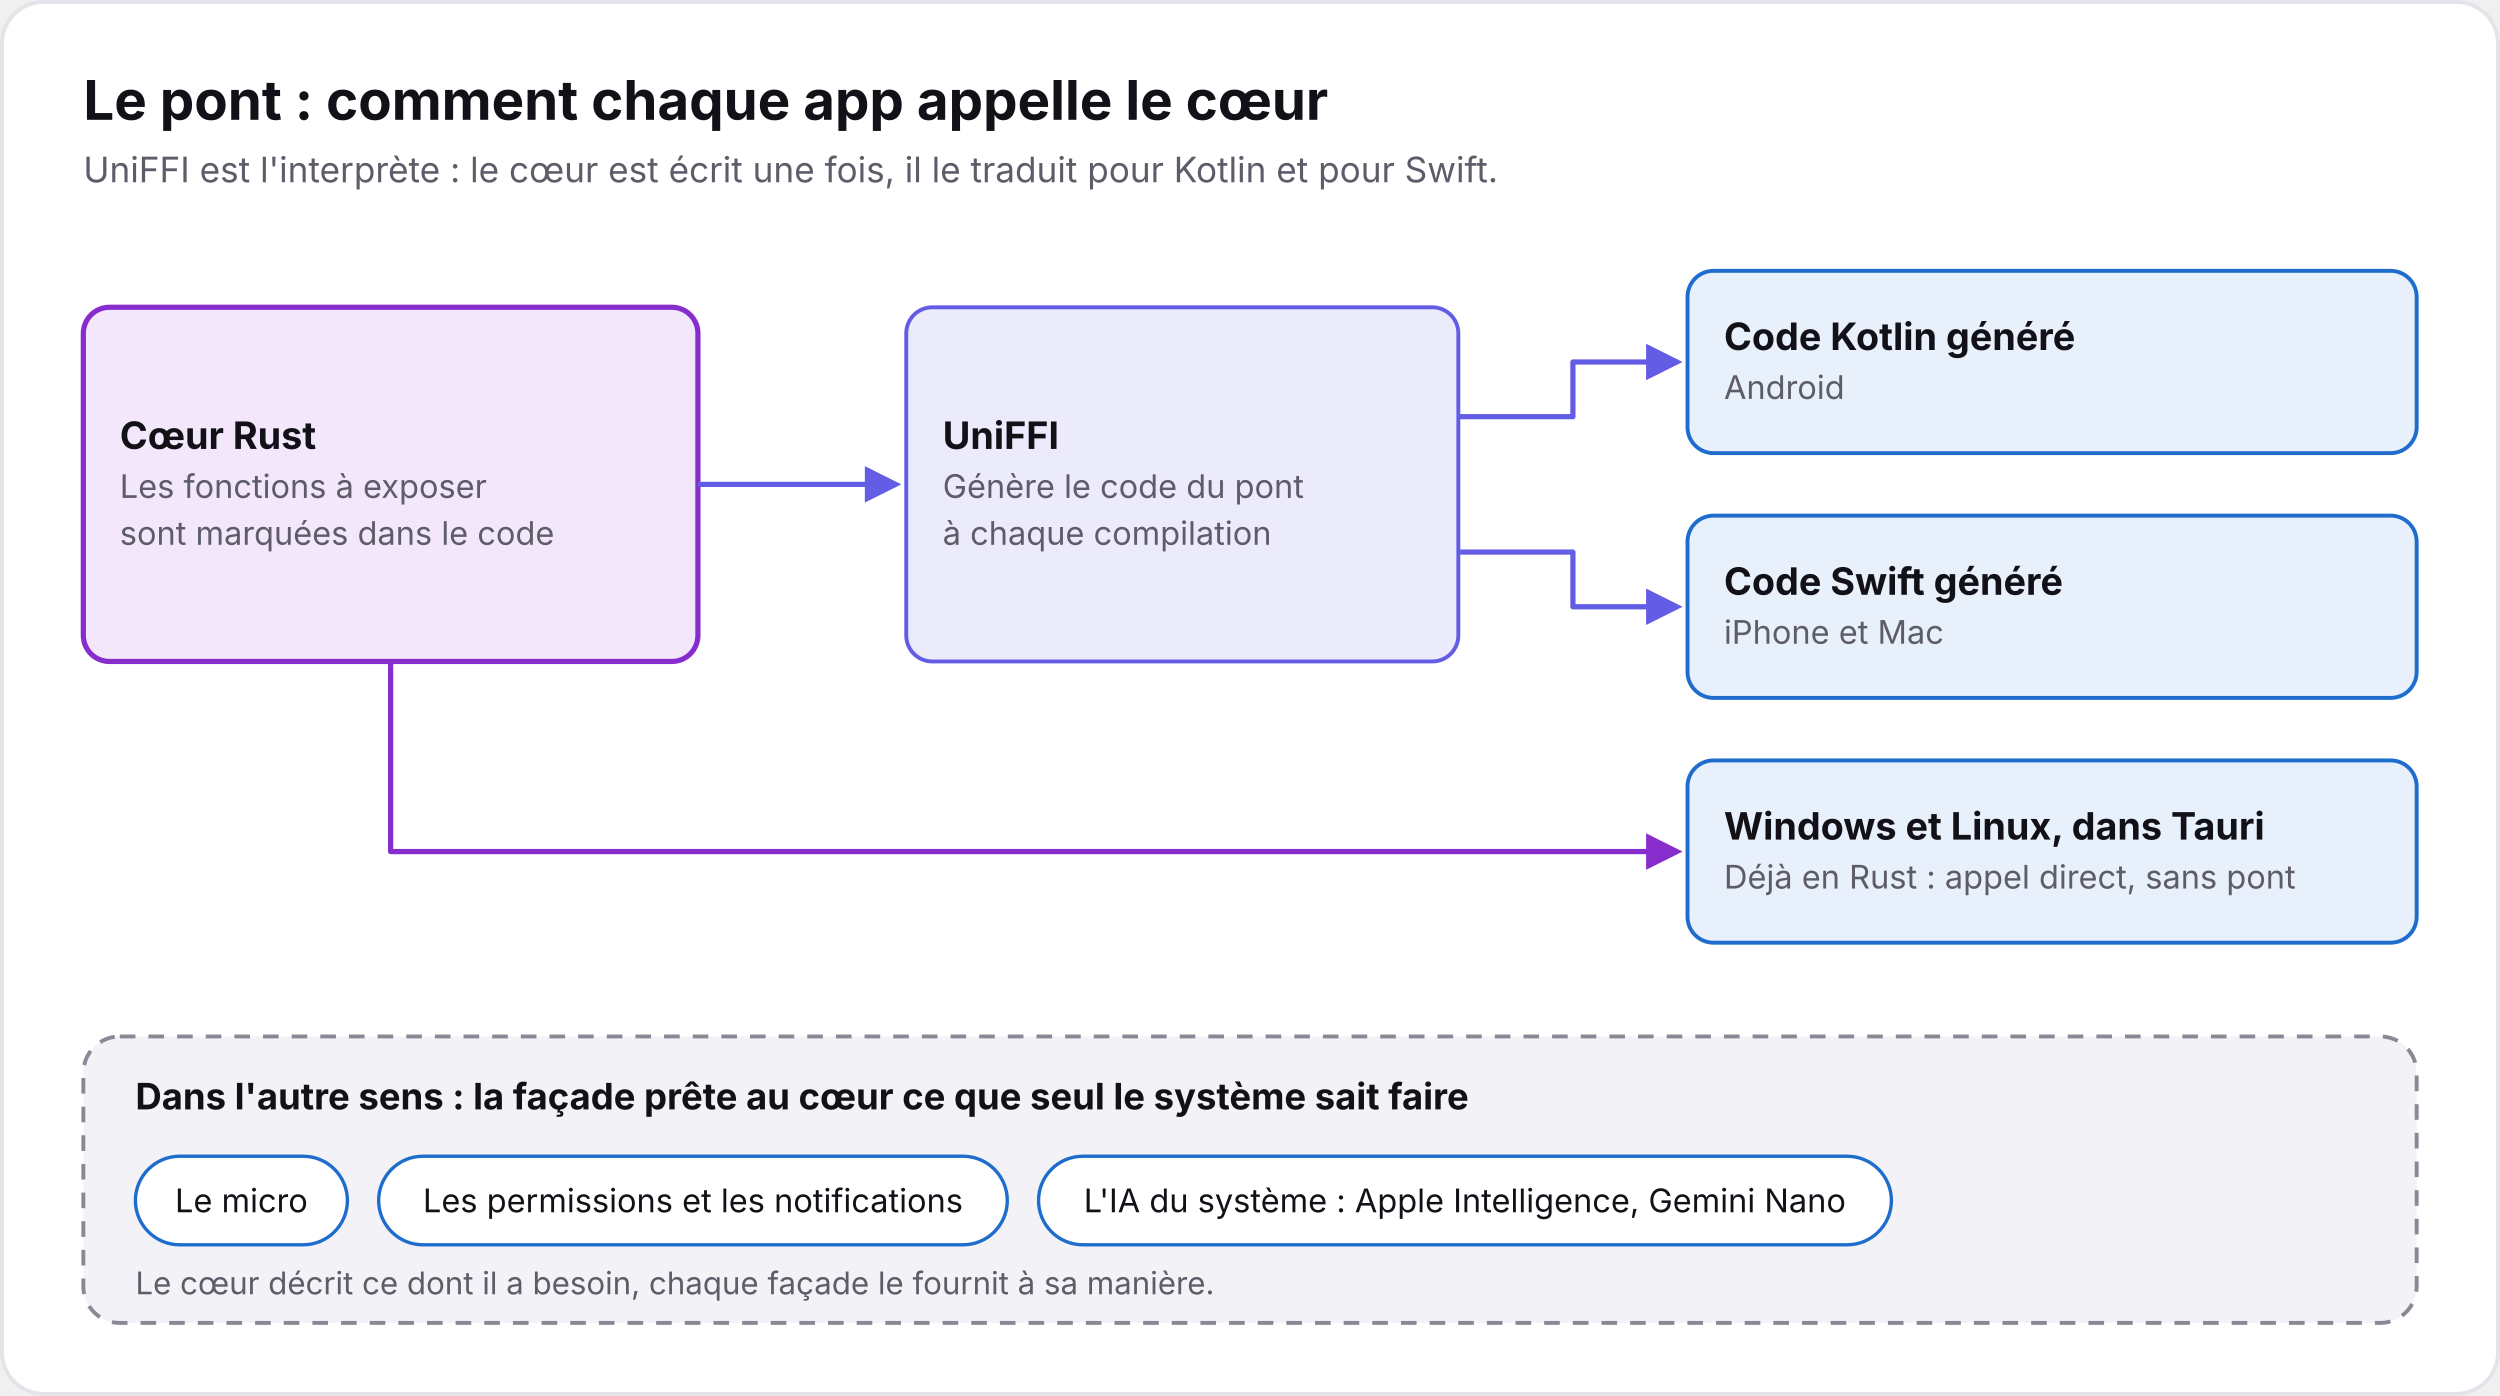
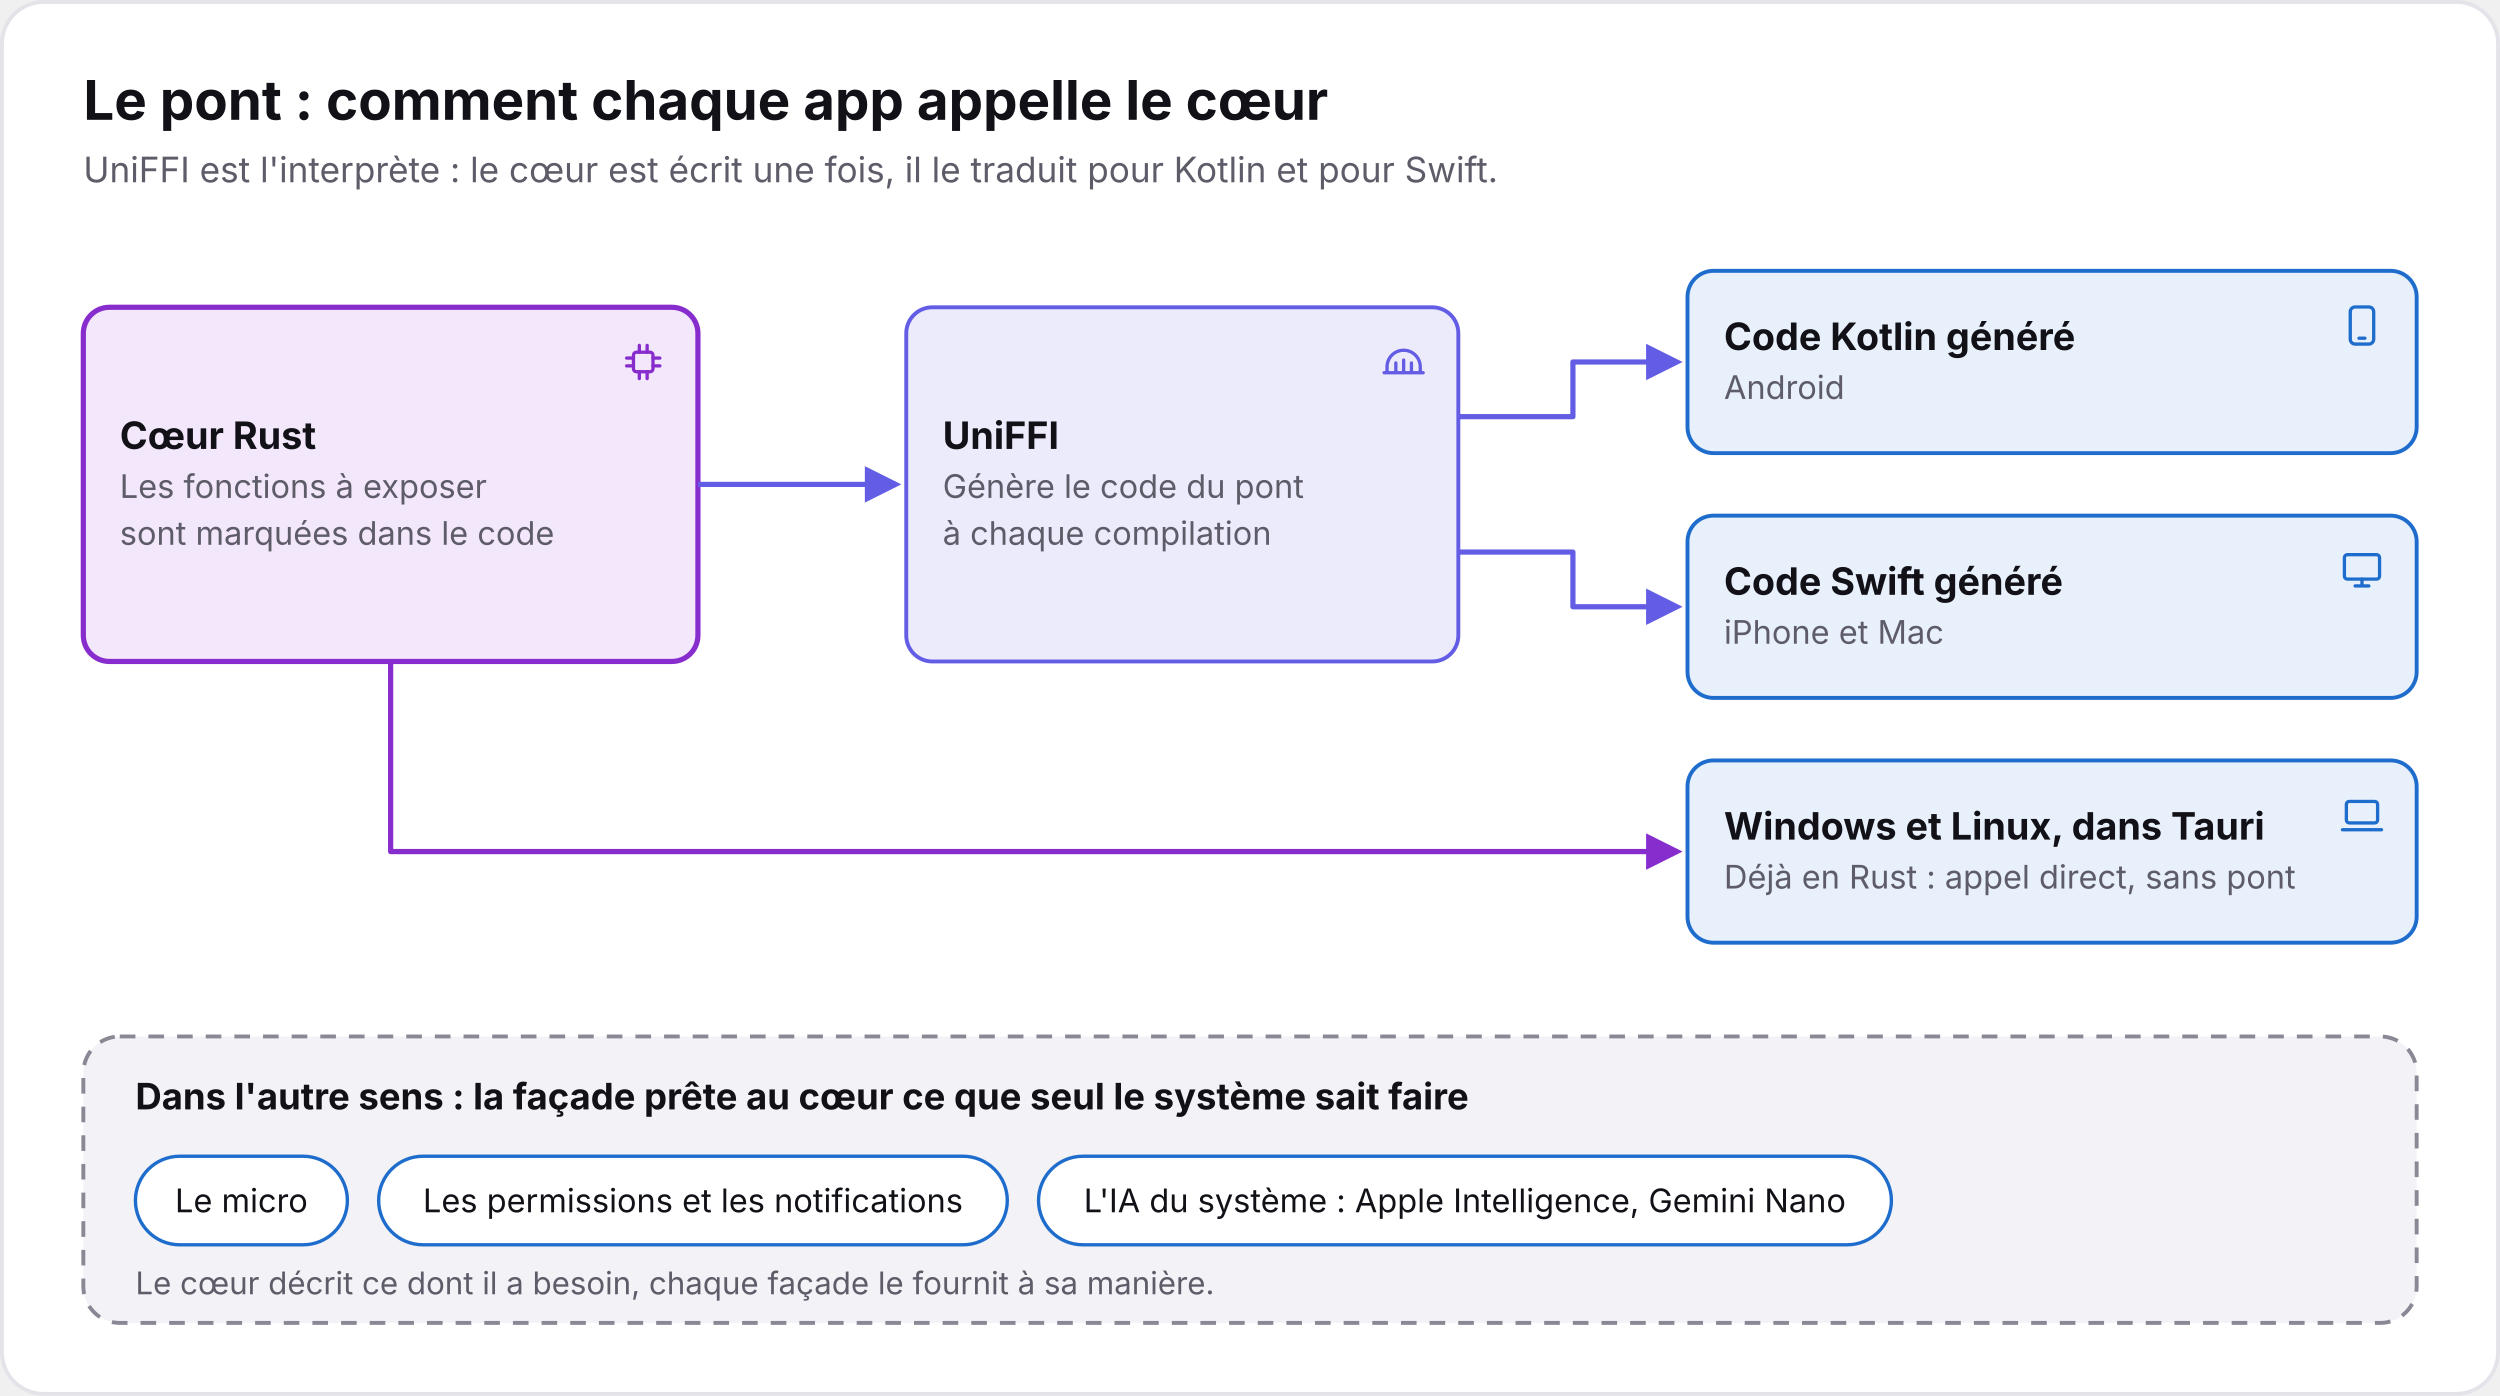
<svg xmlns="http://www.w3.org/2000/svg" viewBox="0 0 960 536" width="960" height="536" role="img" aria-label="Le pont : comment chaque app appelle le cœur" font-family="'Schibsted Grotesk','Inter','Segoe UI',system-ui,-apple-system,'Helvetica Neue',Arial,sans-serif">
  <defs>
+     <symbol id="i-coeur" viewBox="0 0 24 24" fill="none" stroke="currentColor" stroke-width="1.7" stroke-linecap="round" stroke-linejoin="round">
+       <rect x="7" y="7" width="10" height="10" rx="1.5" />
+       <path d="M10 3.5V7M14 3.5V7M10 17v3.5M14 17v3.5M3.5 10H7M3.5 14H7M17 10h3.5M17 14h3.5" />
+     </symbol>
+     <symbol id="i-pont" viewBox="0 0 24 24" fill="none" stroke="currentColor" stroke-width="1.7" stroke-linecap="round" stroke-linejoin="round">
+       <path d="M2 17.5h20M3.5 17.5v-3a8.5 8.5 0 0 1 17 0v3M8 17.5v-5M12 17.5v-6.5M16 17.5v-5" />
+     </symbol>
+     <symbol id="i-telephone" viewBox="0 0 24 24" fill="none" stroke="currentColor" stroke-width="1.7" stroke-linecap="round" stroke-linejoin="round">
+       <rect x="6" y="2.5" width="12" height="19" rx="2.5" />
+       <path d="M10.5 18.5h3" />
+     </symbol>
+     <symbol id="i-mac" viewBox="0 0 24 24" fill="none" stroke="currentColor" stroke-width="1.7" stroke-linecap="round" stroke-linejoin="round">
+       <rect x="3" y="4" width="18" height="12.5" rx="1.5" />
+       <path d="M12 16.5v3.5M8.5 20h7" />
+     </symbol>
+     <symbol id="i-ordinateur" viewBox="0 0 24 24" fill="none" stroke="currentColor" stroke-width="1.7" stroke-linecap="round" stroke-linejoin="round">
+       <rect x="4" y="5" width="16" height="11" rx="1.5" />
+       <path d="M2 19.5h20" />
+     </symbol>
    <marker id="m635CE4" viewBox="0 0 10 10" refX="8.5" refY="5" markerWidth="7" markerHeight="7" orient="auto-start-reverse">
      <path d="M0 0L10 5L0 10z" fill="#635CE4" />
    </marker>
    <marker id="m882DCD" viewBox="0 0 10 10" refX="8.5" refY="5" markerWidth="7" markerHeight="7" orient="auto-start-reverse">
      <path d="M0 0L10 5L0 10z" fill="#882DCD" />
    </marker>
  </defs>
  <rect x="0.75" y="0.75" width="958.5" height="534.5" rx="16" fill="#FFFFFF" stroke="#E5E3EA" stroke-width="1.5" />
  <text x="32.0" y="46.0" font-size="21" font-weight="700" fill="#121117" text-anchor="start">Le pont : comment chaque app appelle le cœur</text>
  <text x="32.0" y="70.0" font-size="13.5" font-weight="400" fill="#5E5C69" text-anchor="start">UniFFI est l'interprète : le cœur est écrit une fois, il le traduit pour Kotlin et pour Swift.</text>
  <rect x="32.0" y="118.0" width="236.0" height="136.0" rx="10" fill="#F3E8FB" stroke="#882DCD" stroke-width="2" />
  <text x="46.0" y="172.4" font-size="14.5" font-weight="700" fill="#121117" text-anchor="start">Cœur Rust</text>
  <text x="46.0" y="191.2" font-size="12.5" font-weight="400" fill="#5E5C69" text-anchor="start">Les fonctions à exposer</text>
  <text x="46.0" y="209.2" font-size="12.5" font-weight="400" fill="#5E5C69" text-anchor="start">sont marquées dans le code</text>
  <rect x="348.0" y="118.0" width="212.0" height="136.0" rx="10" fill="#ECEBFC" stroke="#635CE4" stroke-width="1.5" />
  <text x="362.0" y="172.4" font-size="14.5" font-weight="700" fill="#121117" text-anchor="start">UniFFI</text>
  <text x="362.0" y="191.2" font-size="12.5" font-weight="400" fill="#5E5C69" text-anchor="start">Génère le code du pont</text>
  <text x="362.0" y="209.2" font-size="12.5" font-weight="400" fill="#5E5C69" text-anchor="start">à chaque compilation</text>
  <rect x="648.0" y="104.0" width="280.0" height="70.0" rx="10" fill="#E8F0FB" stroke="#1E6CCC" stroke-width="1.5" />
  <text x="662.0" y="134.4" font-size="14.5" font-weight="700" fill="#121117" text-anchor="start">Code Kotlin généré</text>
  <text x="662.0" y="153.2" font-size="12.5" font-weight="400" fill="#5E5C69" text-anchor="start">Android</text>
  <rect x="648.0" y="198.0" width="280.0" height="70.0" rx="10" fill="#E8F0FB" stroke="#1E6CCC" stroke-width="1.5" />
  <text x="662.0" y="228.4" font-size="14.5" font-weight="700" fill="#121117" text-anchor="start">Code Swift généré</text>
  <text x="662.0" y="247.2" font-size="12.5" font-weight="400" fill="#5E5C69" text-anchor="start">iPhone et Mac</text>
  <rect x="648.0" y="292.0" width="280.0" height="70.0" rx="10" fill="#E8F0FB" stroke="#1E6CCC" stroke-width="1.5" />
  <text x="662.0" y="322.4" font-size="14.5" font-weight="700" fill="#121117" text-anchor="start">Windows et Linux, dans Tauri</text>
  <text x="662.0" y="341.2" font-size="12.5" font-weight="400" fill="#5E5C69" text-anchor="start">Déjà en Rust : appel direct, sans pont</text>
  <path d="M268.0 186.0 L344.0 186.0" fill="none" stroke="#635CE4" stroke-width="2" stroke-linejoin="round" marker-end="url(#m635CE4)" />
  <path d="M560.0 160.0 L604.0 160.0 L604.0 139.0 L644.0 139.0" fill="none" stroke="#635CE4" stroke-width="2" stroke-linejoin="round" marker-end="url(#m635CE4)" />
  <path d="M560.0 212.0 L604.0 212.0 L604.0 233.0 L644.0 233.0" fill="none" stroke="#635CE4" stroke-width="2" stroke-linejoin="round" marker-end="url(#m635CE4)" />
  <path d="M150.0 254.0 L150.0 327.0 L644.0 327.0" fill="none" stroke="#882DCD" stroke-width="2" stroke-linejoin="round" marker-end="url(#m882DCD)" />
  <rect x="32.0" y="398.0" width="896.0" height="110.0" rx="14" fill="#F3F2F7" stroke="#8A8895" stroke-width="1.5" stroke-dasharray="6 5" />
  <text x="52.0" y="426.0" font-size="14" font-weight="700" fill="#121117" text-anchor="start">Dans l'autre sens : la façade prête au cœur ce que seul le système sait faire</text>
  <rect x="52.0" y="444.0" width="81.4" height="34.0" rx="17" fill="#FFFFFF" stroke="#1E6CCC" stroke-width="1.3" />
  <text x="92.7" y="465.5" font-size="12.5" font-weight="400" fill="#121117" text-anchor="middle">Le micro</text>
  <rect x="145.4" y="444.0" width="241.4" height="34.0" rx="17" fill="#FFFFFF" stroke="#1E6CCC" stroke-width="1.3" />
  <text x="266.1" y="465.5" font-size="12.5" font-weight="400" fill="#121117" text-anchor="middle">Les permissions et les notifications</text>
  <rect x="398.8" y="444.0" width="327.5" height="34.0" rx="17" fill="#FFFFFF" stroke="#1E6CCC" stroke-width="1.3" />
  <text x="562.5" y="465.5" font-size="12.5" font-weight="400" fill="#121117" text-anchor="middle">L'IA du système : Apple Intelligence, Gemini Nano</text>
  <text x="52.0" y="497.0" font-size="12" font-weight="400" fill="#5E5C69" text-anchor="start">Le cœur décrit ce dont il a besoin, chaque façade le fournit à sa manière.</text>
+   <use href="#i-coeur" x="238.0" y="130.0" width="18" height="18" color="#882DCD" />
+   <use href="#i-pont" x="530.0" y="130.0" width="18" height="18" color="#635CE4" />
+   <use href="#i-telephone" x="898.0" y="116.0" width="18" height="18" color="#1E6CCC" />
+   <use href="#i-mac" x="898.0" y="210.0" width="18" height="18" color="#1E6CCC" />
+   <use href="#i-ordinateur" x="898.0" y="304.0" width="18" height="18" color="#1E6CCC" />
</svg>
